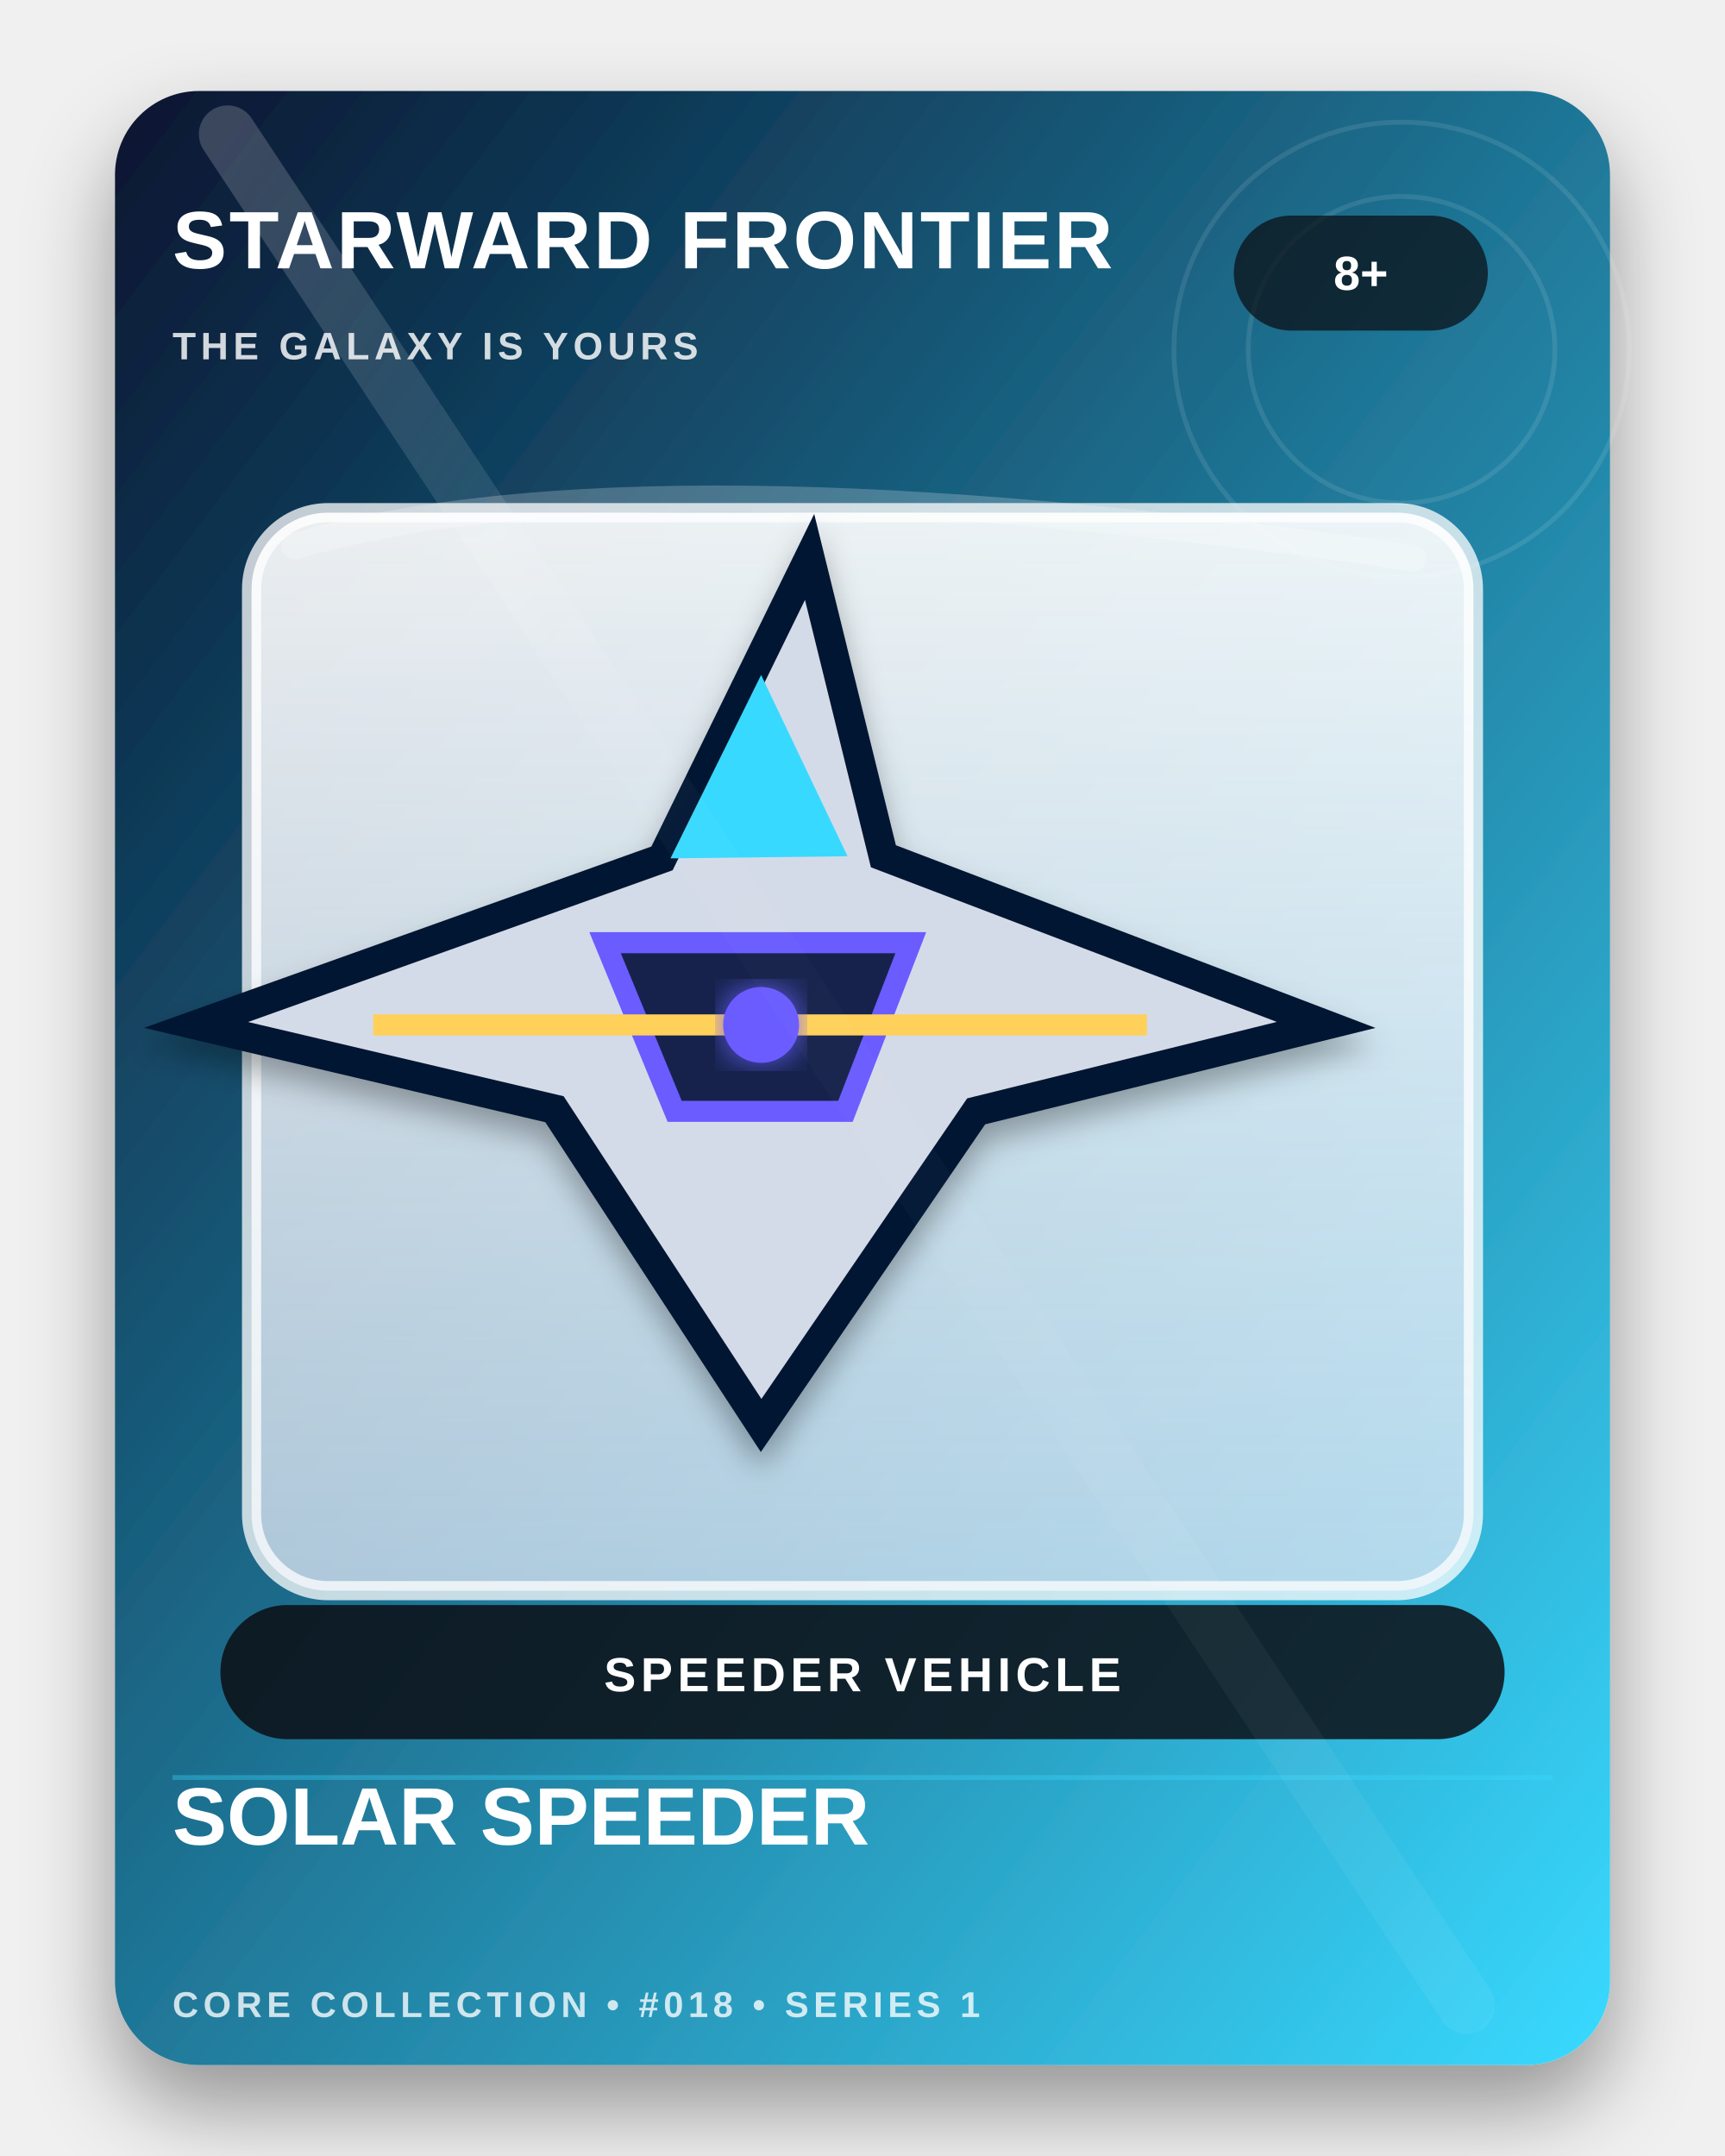
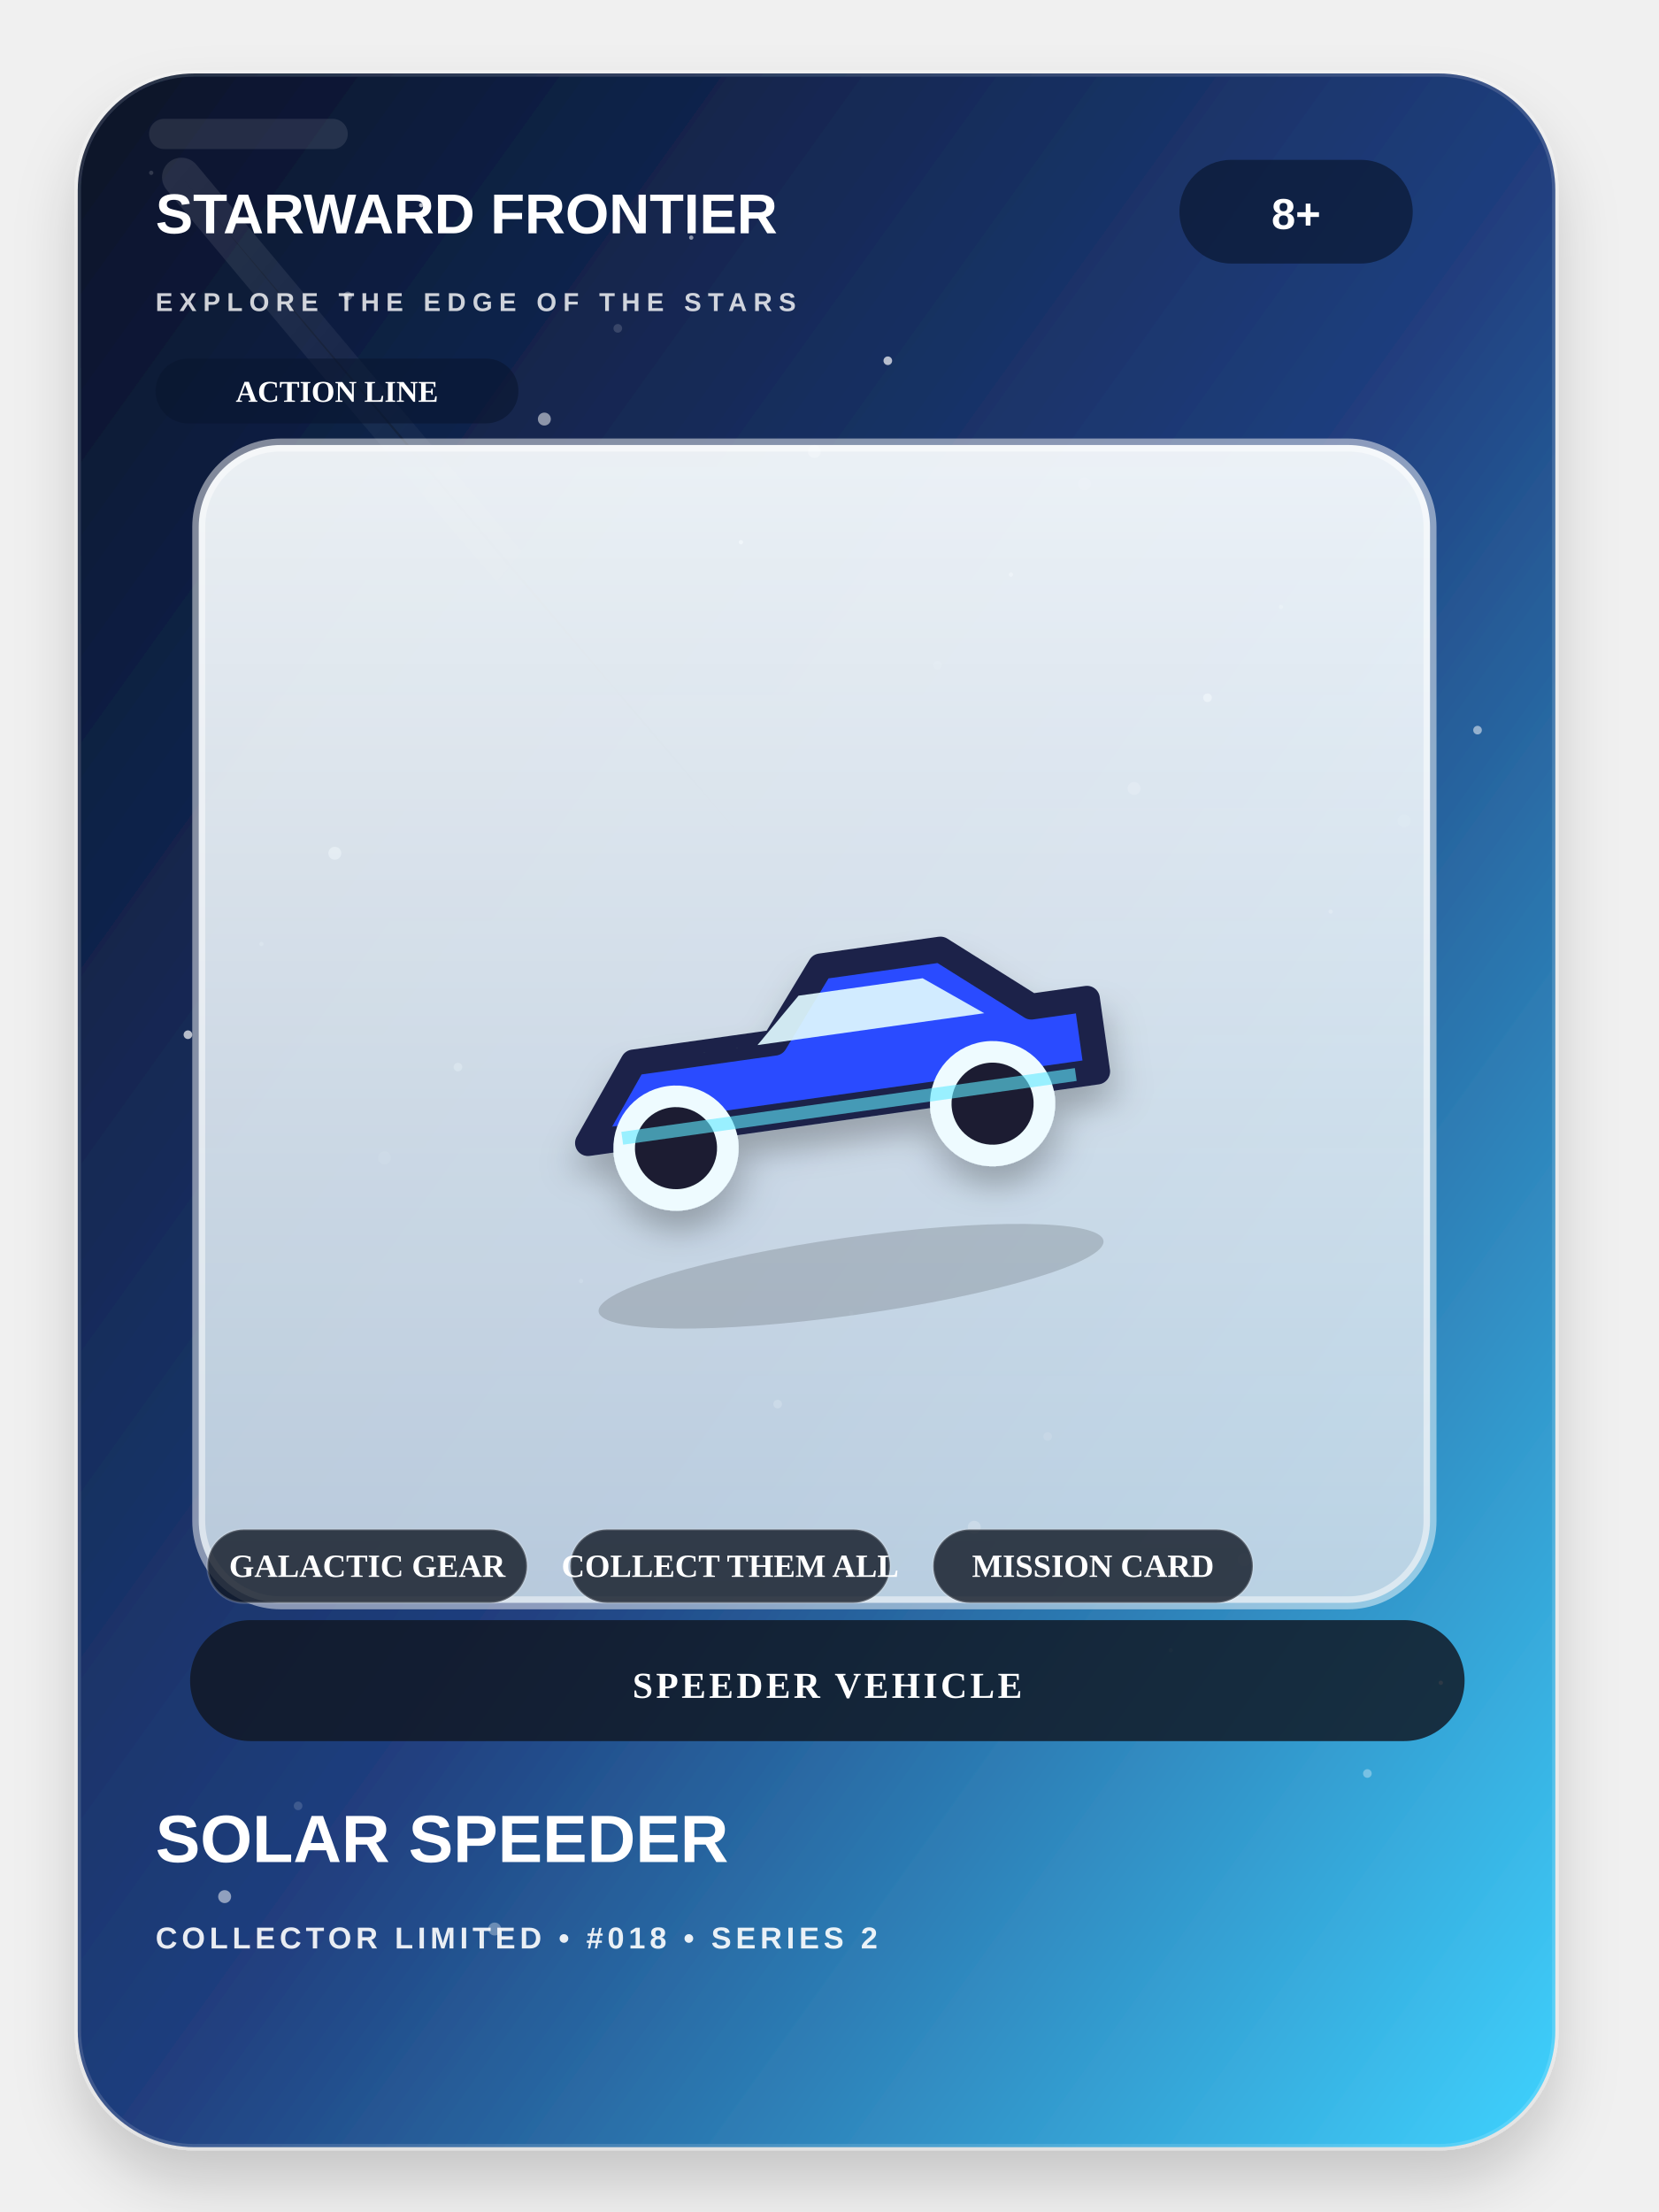
- <svg xmlns="http://www.w3.org/2000/svg" width="720" height="900" viewBox="0 0 720 900">
+ <svg xmlns="http://www.w3.org/2000/svg" width="768" height="1024" viewBox="0 0 768 1024">
  <defs>
-     <linearGradient id="packbg" x1="0" y1="0" x2="1" y2="1">
-       <stop stop-color="#061530" />
-       <stop offset="1" stop-color="#39D9FF" />
+     <linearGradient id="cardBg" x1="0" y1="0" x2="1" y2="1">
+       <stop offset="0%" stop-color="#071126" />
+       <stop offset="52%" stop-color="#203f7f" />
+       <stop offset="100%" stop-color="#3fd3ff" />
+     </linearGradient>
+     <linearGradient id="windowBg" x1="0" y1="0" x2="0" y2="1">
+       <stop offset="0%" stop-color="#f9fdff" stop-opacity=".94" />
+       <stop offset="100%" stop-color="#c8d9e7" stop-opacity=".90" />
    </linearGradient>
    <linearGradient id="shine" x1="0" y1="0" x2="1" y2="1">
-       <stop stop-color="#fff" stop-opacity=".75" />
-       <stop offset=".4" stop-color="#fff" stop-opacity=".05" />
-       <stop offset="1" stop-color="#fff" stop-opacity=".22" />
+       <stop offset="0%" stop-color="#fff" stop-opacity=".36" />
+       <stop offset="60%" stop-color="#fff" stop-opacity="0" />
    </linearGradient>
-     <linearGradient id="plastic" x1="0" y1="0" x2="0" y2="1">
-       <stop stop-color="#fff" stop-opacity=".92" />
-       <stop offset="1" stop-color="#dbe5f3" stop-opacity=".76" />
-     </linearGradient>
-     <filter id="shadow" x="-30%" y="-30%" width="160%" height="170%">
-       <feDropShadow dx="0" dy="18" stdDeviation="18" flood-color="#000" flood-opacity=".38" />
+     <filter id="softShadow" x="-40%" y="-40%" width="180%" height="220%">
+       <feDropShadow dx="0" dy="10" stdDeviation="8" flood-color="#000" flood-opacity=".25" />
    </filter>
-     <filter id="smallshadow">
-       <feDropShadow dx="0" dy="8" stdDeviation="7" flood-color="#000" flood-opacity=".32" />
+     <filter id="packageShadow" x="-10%" y="-10%" width="130%" height="130%">
+       <feDropShadow dx="0" dy="16" stdDeviation="14" flood-color="#000" flood-opacity=".18" />
    </filter>
-     <filter id="glow">
-       <feGaussianBlur stdDeviation="8" result="b" />
-       <feMerge>
-         <feMergeNode in="b" />
-         <feMergeNode in="SourceGraphic" />
-       </feMerge>
-     </filter>
-     <pattern id="grid" width="28" height="28" patternUnits="userSpaceOnUse">
-       <path d="M28 0H0V28" fill="none" stroke="#fff" stroke-opacity=".08" stroke-width="1" />
-     </pattern>
  </defs>
-   <rect width="720" height="900" fill="#0f1015" opacity="0" />
-   <g filter="url(#shadow)">
-     <rect x="48" y="38" width="624" height="824" rx="35" fill="url(#packbg)" />
-     <rect x="105" y="214" width="510" height="450" rx="32" fill="url(#plastic)" stroke="#fff" stroke-opacity=".75" stroke-width="8" />
+   <rect width="768" height="1024" fill="none" />
+   <g filter="url(#packageShadow)">
+     <rect x="36" y="34" width="684" height="960" rx="54" fill="url(#cardBg)" stroke="#ffffff" stroke-opacity=".14" stroke-width="3" />
  </g>
-   <circle cx="585" cy="146" r="95" fill="none" stroke="#fff" stroke-opacity=".1" stroke-width="2" />
-   <circle cx="585" cy="146" r="64" fill="none" stroke="#fff" stroke-opacity=".1" stroke-width="2" />
-   <path d="M72 742h576" stroke="#39d9ff" stroke-opacity=".35" stroke-width="2" />
-   <g font-family="Arial, Helvetica, sans-serif">
-     <text x="72" y="112" fill="#fff" font-size="34" font-weight="900" letter-spacing="1">STARWARD FRONTIER</text>
-     <text x="72" y="150" fill="#fff" opacity=".82" font-size="16" font-weight="700" letter-spacing="2">THE GALAXY IS YOURS</text>
-     <rect x="515" y="90" width="106" height="48" rx="24" fill="#0b0d12" fill-opacity=".72" />
-     <text x="568" y="121" text-anchor="middle" fill="#fff" font-size="20" font-weight="900">8+</text>
+   <circle cx="70" cy="80" r="1" fill="#fff" opacity="0.15" />
+   <circle cx="161" cy="137" r="2" fill="#fff" opacity="0.33" />
+   <circle cx="252" cy="194" r="3" fill="#fff" opacity="0.51" />
+   <circle cx="343" cy="251" r="1" fill="#fff" opacity="0.69" />
+   <circle cx="434" cy="308" r="2" fill="#fff" opacity="0.15" />
+   <circle cx="525" cy="365" r="3" fill="#fff" opacity="0.33" />
+   <circle cx="616" cy="422" r="1" fill="#fff" opacity="0.51" />
+   <circle cx="87" cy="479" r="2" fill="#fff" opacity="0.69" />
+   <circle cx="178" cy="536" r="3" fill="#fff" opacity="0.15" />
+   <circle cx="269" cy="593" r="1" fill="#fff" opacity="0.33" />
+   <circle cx="360" cy="650" r="2" fill="#fff" opacity="0.51" />
+   <circle cx="451" cy="707" r="3" fill="#fff" opacity="0.69" />
+   <circle cx="542" cy="764" r="1" fill="#fff" opacity="0.15" />
+   <circle cx="633" cy="821" r="2" fill="#fff" opacity="0.33" />
+   <circle cx="104" cy="878" r="3" fill="#fff" opacity="0.51" />
+   <circle cx="195" cy="95" r="1" fill="#fff" opacity="0.69" />
+   <circle cx="286" cy="152" r="2" fill="#fff" opacity="0.15" />
+   <circle cx="377" cy="209" r="3" fill="#fff" opacity="0.33" />
+   <circle cx="468" cy="266" r="1" fill="#fff" opacity="0.51" />
+   <circle cx="559" cy="323" r="2" fill="#fff" opacity="0.69" />
+   <circle cx="650" cy="380" r="3" fill="#fff" opacity="0.15" />
+   <circle cx="121" cy="437" r="1" fill="#fff" opacity="0.33" />
+   <circle cx="212" cy="494" r="2" fill="#fff" opacity="0.51" />
+   <circle cx="303" cy="551" r="3" fill="#fff" opacity="0.69" />
+   <circle cx="394" cy="608" r="1" fill="#fff" opacity="0.15" />
+   <circle cx="485" cy="665" r="2" fill="#fff" opacity="0.33" />
+   <circle cx="576" cy="722" r="3" fill="#fff" opacity="0.51" />
+   <circle cx="667" cy="779" r="1" fill="#fff" opacity="0.69" />
+   <circle cx="138" cy="836" r="2" fill="#fff" opacity="0.15" />
+   <circle cx="229" cy="893" r="3" fill="#fff" opacity="0.33" />
+   <circle cx="320" cy="110" r="1" fill="#fff" opacity="0.51" />
+   <circle cx="411" cy="167" r="2" fill="#fff" opacity="0.69" />
+   <circle cx="502" cy="224" r="3" fill="#fff" opacity="0.15" />
+   <circle cx="593" cy="281" r="1" fill="#fff" opacity="0.33" />
+   <circle cx="684" cy="338" r="2" fill="#fff" opacity="0.51" />
+   <circle cx="155" cy="395" r="3" fill="#fff" opacity="0.69" />
+   <path d="M76,62 L154,62" stroke="#fff" stroke-width="14" opacity=".10" stroke-linecap="round" />
+   <path d="M84,82 C164,178 238,266 354,400" stroke="url(#shine)" stroke-width="18" opacity=".28" stroke-linecap="round" />
+   <text x="72" y="108" font-family="Arial, Helvetica, sans-serif" font-size="26" font-weight="800" fill="#fff">STARWARD FRONTIER</text>
+   <text x="72" y="144" font-family="Arial, Helvetica, sans-serif" font-size="12" font-weight="700" fill="#fff" opacity=".8" letter-spacing="3">EXPLORE THE EDGE OF THE STARS</text>
+   <g transform="translate(546,74)">
+     <rect width="108" height="48" rx="24" fill="#0a1630" fill-opacity=".68" />
+     <text x="54" y="32" text-anchor="middle" font-family="Arial, Helvetica, sans-serif" font-size="20" font-weight="800" fill="#fff">8+</text>
  </g>
-   <g transform="translate(0 82) scale(.88)" transform-origin="360 420">
-     <g filter="url(#smallshadow)">
-       <path d="M93 393l221-79 70-143 35 142 210 80-166 41-102 149-98-150z" fill="#d4dbe8" stroke="#061530" stroke-width="14" />
-       <path d="M318 314l43-87 41 86" fill="#39D9FF" />
-       <path d="M287 354h145l-31 80h-81z" fill="#15244b" stroke="#6A5BFF" stroke-width="10" />
-       <path d="M177 393h367" stroke="#FFD05A" stroke-width="10" />
-       <circle cx="361" cy="393" r="18" fill="#6A5BFF" filter="url(#glow)" />
+   <g transform="translate(72,166)">
+     <rect width="168" height="30" rx="15" fill="#0a1630" fill-opacity=".58" />
+     <text x="84" y="20" text-anchor="middle" font-size="14" font-weight="800" fill="#fff">ACTION LINE</text>
+   </g>
+   <rect x="92" y="206" width="570" height="536" rx="38" fill="url(#windowBg)" stroke="#ffffff" stroke-opacity=".48" stroke-width="6" />
+   <g transform="translate(377 470) scale(1.0)">
+     <g transform="rotate(-8)">
+       <ellipse cx="0" cy="122" rx="118" ry="18" fill="#000" opacity=".15" />
+       <g filter="url(#softShadow)">
+         <path d="M-112,44 L-86,10 H-20 L6,-22 H62 L100,10 H126 V44 Z" fill="#2a4cff" stroke="#1b2448" stroke-width="12" stroke-linejoin="round" />
+         <path d="M-76,10 H-28 L-6,-10 H52 L78,10 Z" fill="#dff8ff" opacity=".92" />
+         <circle cx="-72" cy="52" r="24" fill="#1c1f33" stroke="#eefbff" stroke-width="10" />
+         <circle cx="76" cy="52" r="24" fill="#1c1f33" stroke="#eefbff" stroke-width="10" />
+         <path d="M-96,44 H116" stroke="#60e9ff" stroke-width="6" opacity=".6" />
+       </g>
    </g>
  </g>
-   <path d="M123 228Q268 186 590 233" fill="none" stroke="#fff" stroke-opacity=".22" stroke-width="11" stroke-linecap="round" />
-   <rect x="92" y="670" width="536" height="56" rx="28" fill="#0b0d12" fill-opacity=".84" />
-   <text x="360" y="706" text-anchor="middle" fill="#fff" font-family="Arial" font-size="20" font-weight="900" letter-spacing="2">SPEEDER VEHICLE</text>
-   <g font-family="Arial, Helvetica, sans-serif">
-     <text x="72" y="770" fill="#fff" font-size="34" font-weight="900">
-       <tspan x="72" dy="0">SOLAR SPEEDER</tspan>
-     </text>
-     <text x="72" y="842" fill="#fff" opacity=".78" font-size="15" font-weight="800" letter-spacing="2">CORE COLLECTION • #018 • SERIES 1</text>
+   <rect x="88" y="750" width="590" height="56" rx="28" fill="#101724" fill-opacity=".83" />
+   <text x="383" y="786" text-anchor="middle" font-size="17" font-weight="800" fill="#fff" letter-spacing="1.4">SPEEDER VEHICLE</text>
+   <g transform="translate(96,708)">
+     <rect x="0" y="0" width="148" height="34" rx="17" fill="#101724" fill-opacity=".80" stroke="#ffffff" stroke-opacity=".20" />
+     <text x="74" y="22" text-anchor="middle" font-size="15" font-weight="700" fill="#fff">GALACTIC GEAR</text>
  </g>
-   <path d="M95 56L612 837" stroke="url(#shine)" stroke-width="24" stroke-linecap="round" opacity=".25" />
+   <g transform="translate(264,708)">
+     <rect x="0" y="0" width="148" height="34" rx="17" fill="#101724" fill-opacity=".80" stroke="#ffffff" stroke-opacity=".20" />
+     <text x="74" y="22" text-anchor="middle" font-size="15" font-weight="700" fill="#fff">COLLECT THEM ALL</text>
+   </g>
+   <g transform="translate(432,708)">
+     <rect x="0" y="0" width="148" height="34" rx="17" fill="#101724" fill-opacity=".80" stroke="#ffffff" stroke-opacity=".20" />
+     <text x="74" y="22" text-anchor="middle" font-size="15" font-weight="700" fill="#fff">MISSION CARD</text>
+   </g>
+   <text x="72" y="862" font-family="Arial, Helvetica, sans-serif" font-size="31" font-weight="900" fill="#fff">SOLAR SPEEDER</text>
+   <text x="72" y="902" font-family="Arial, Helvetica, sans-serif" font-size="14" font-weight="700" fill="#fff" opacity=".9" letter-spacing="2">COLLECTOR LIMITED • #018 • SERIES 2</text>
</svg>
